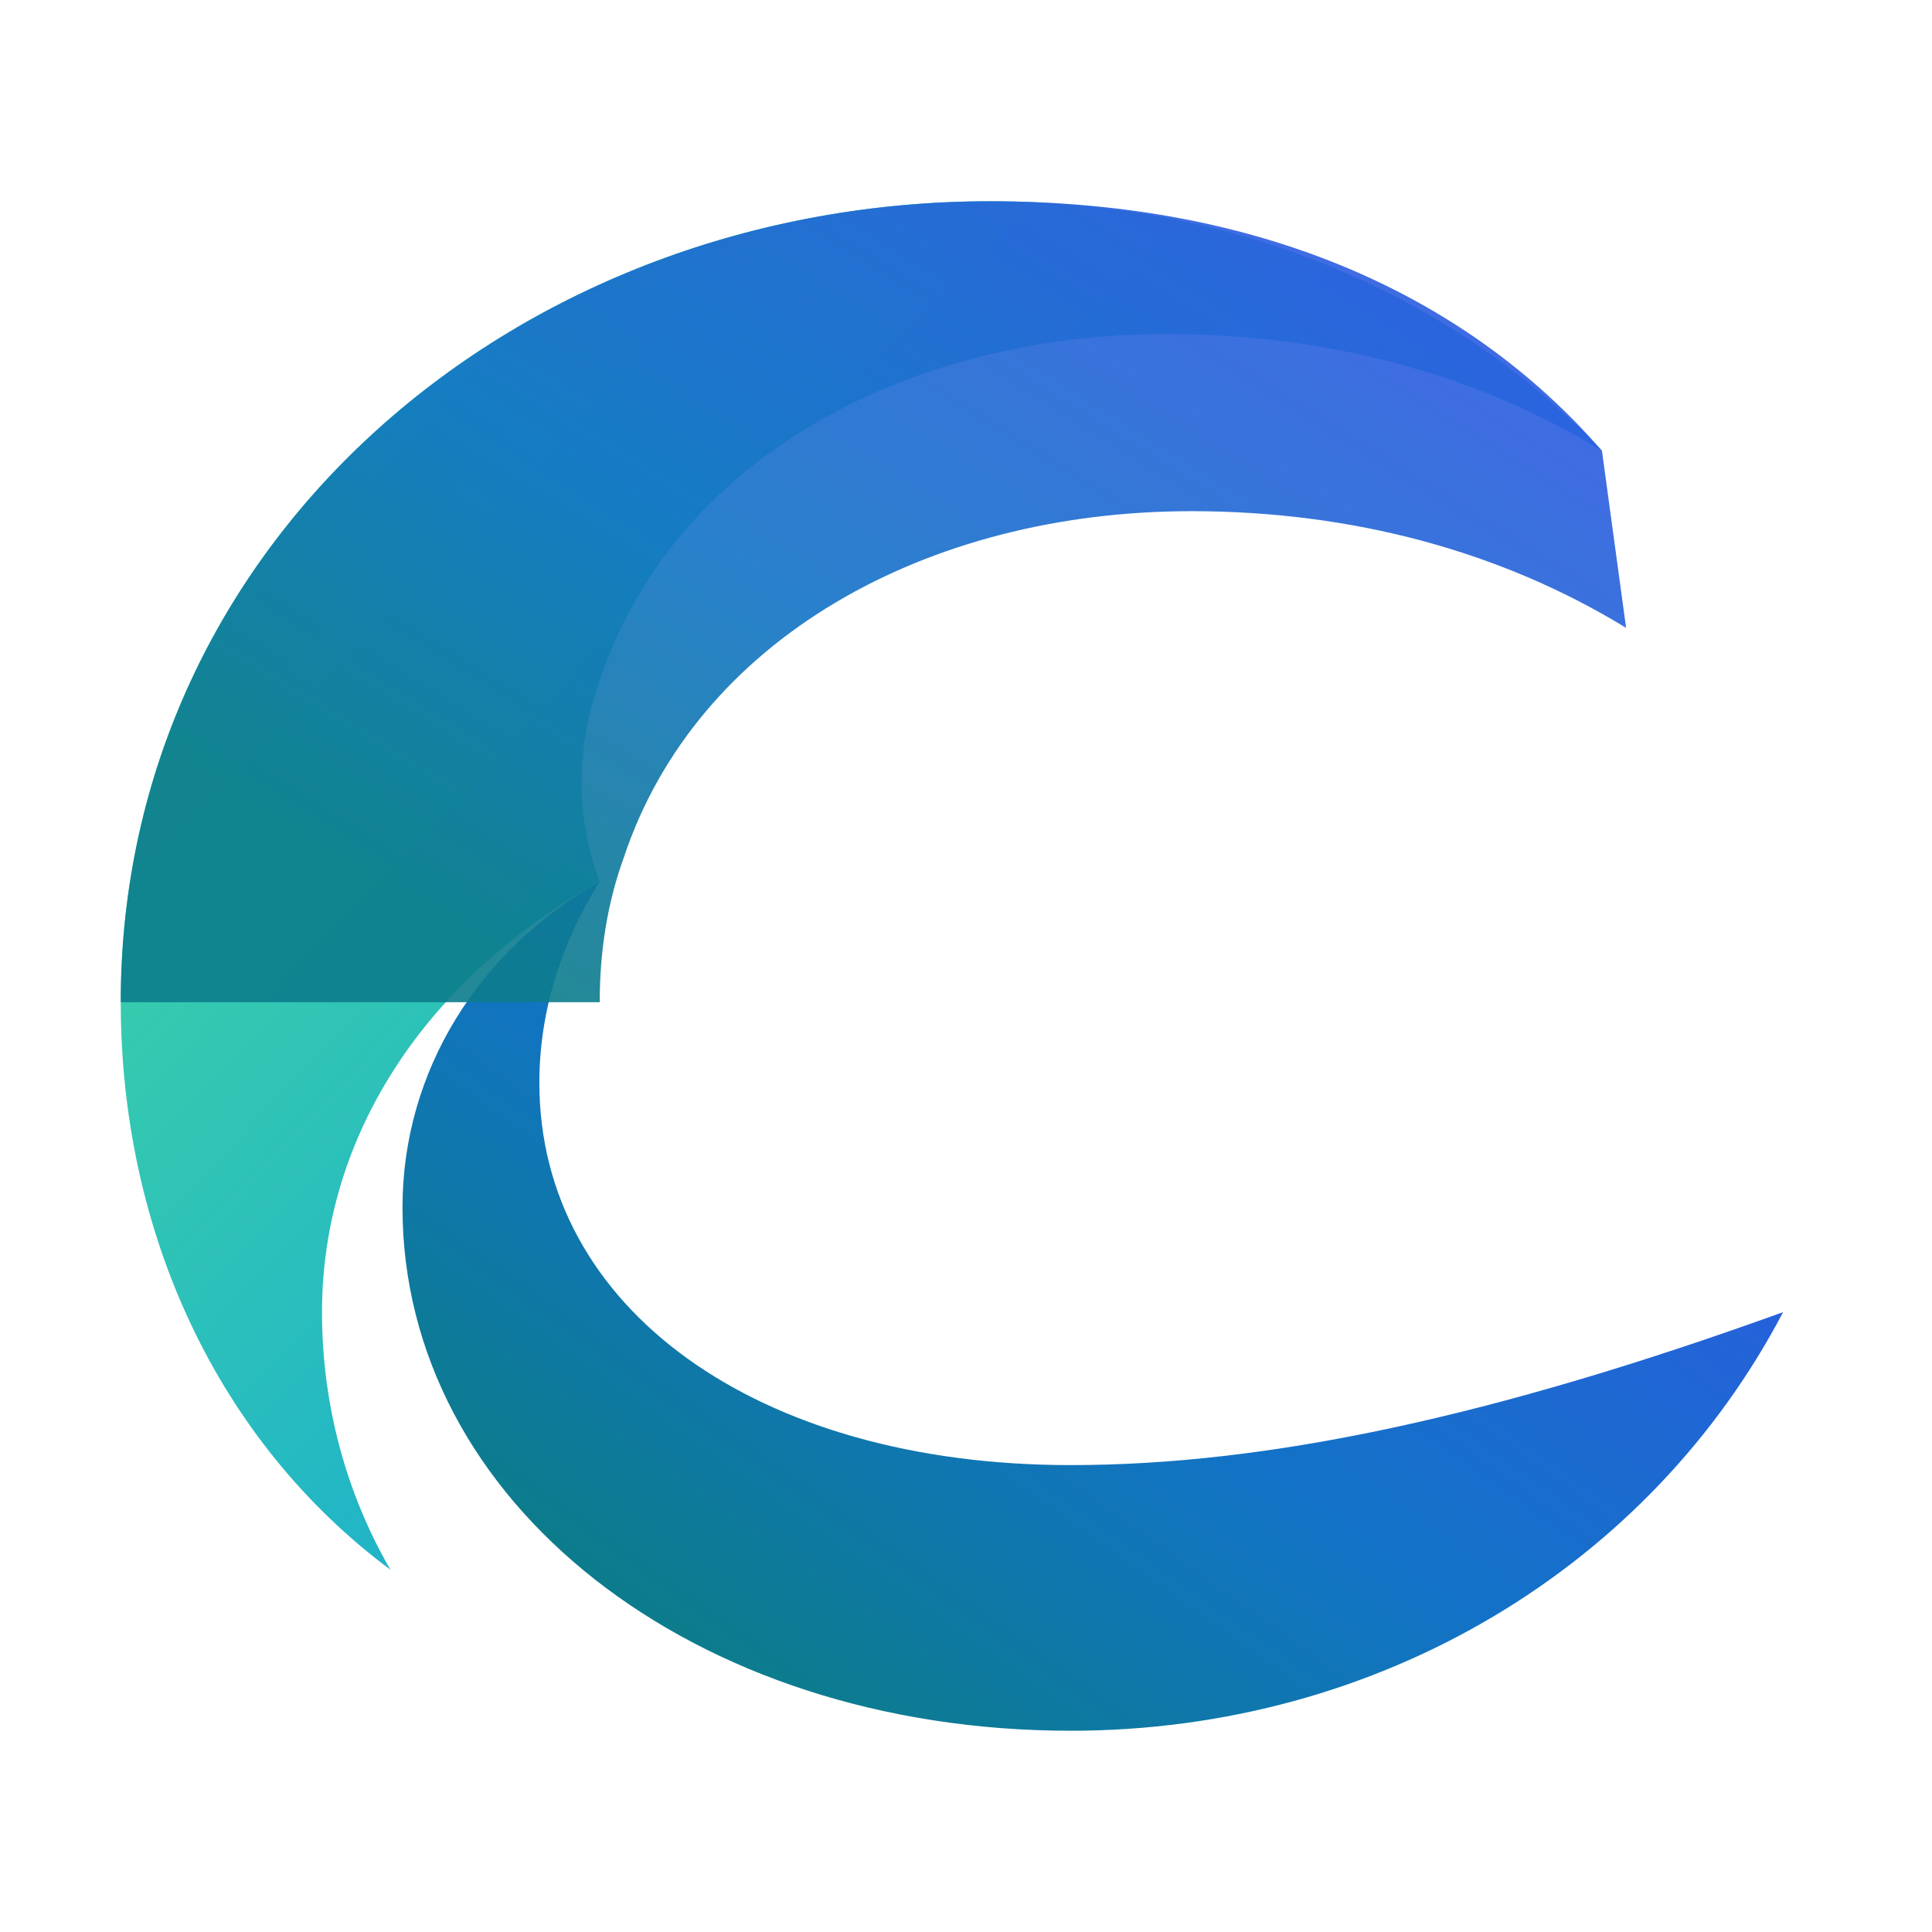
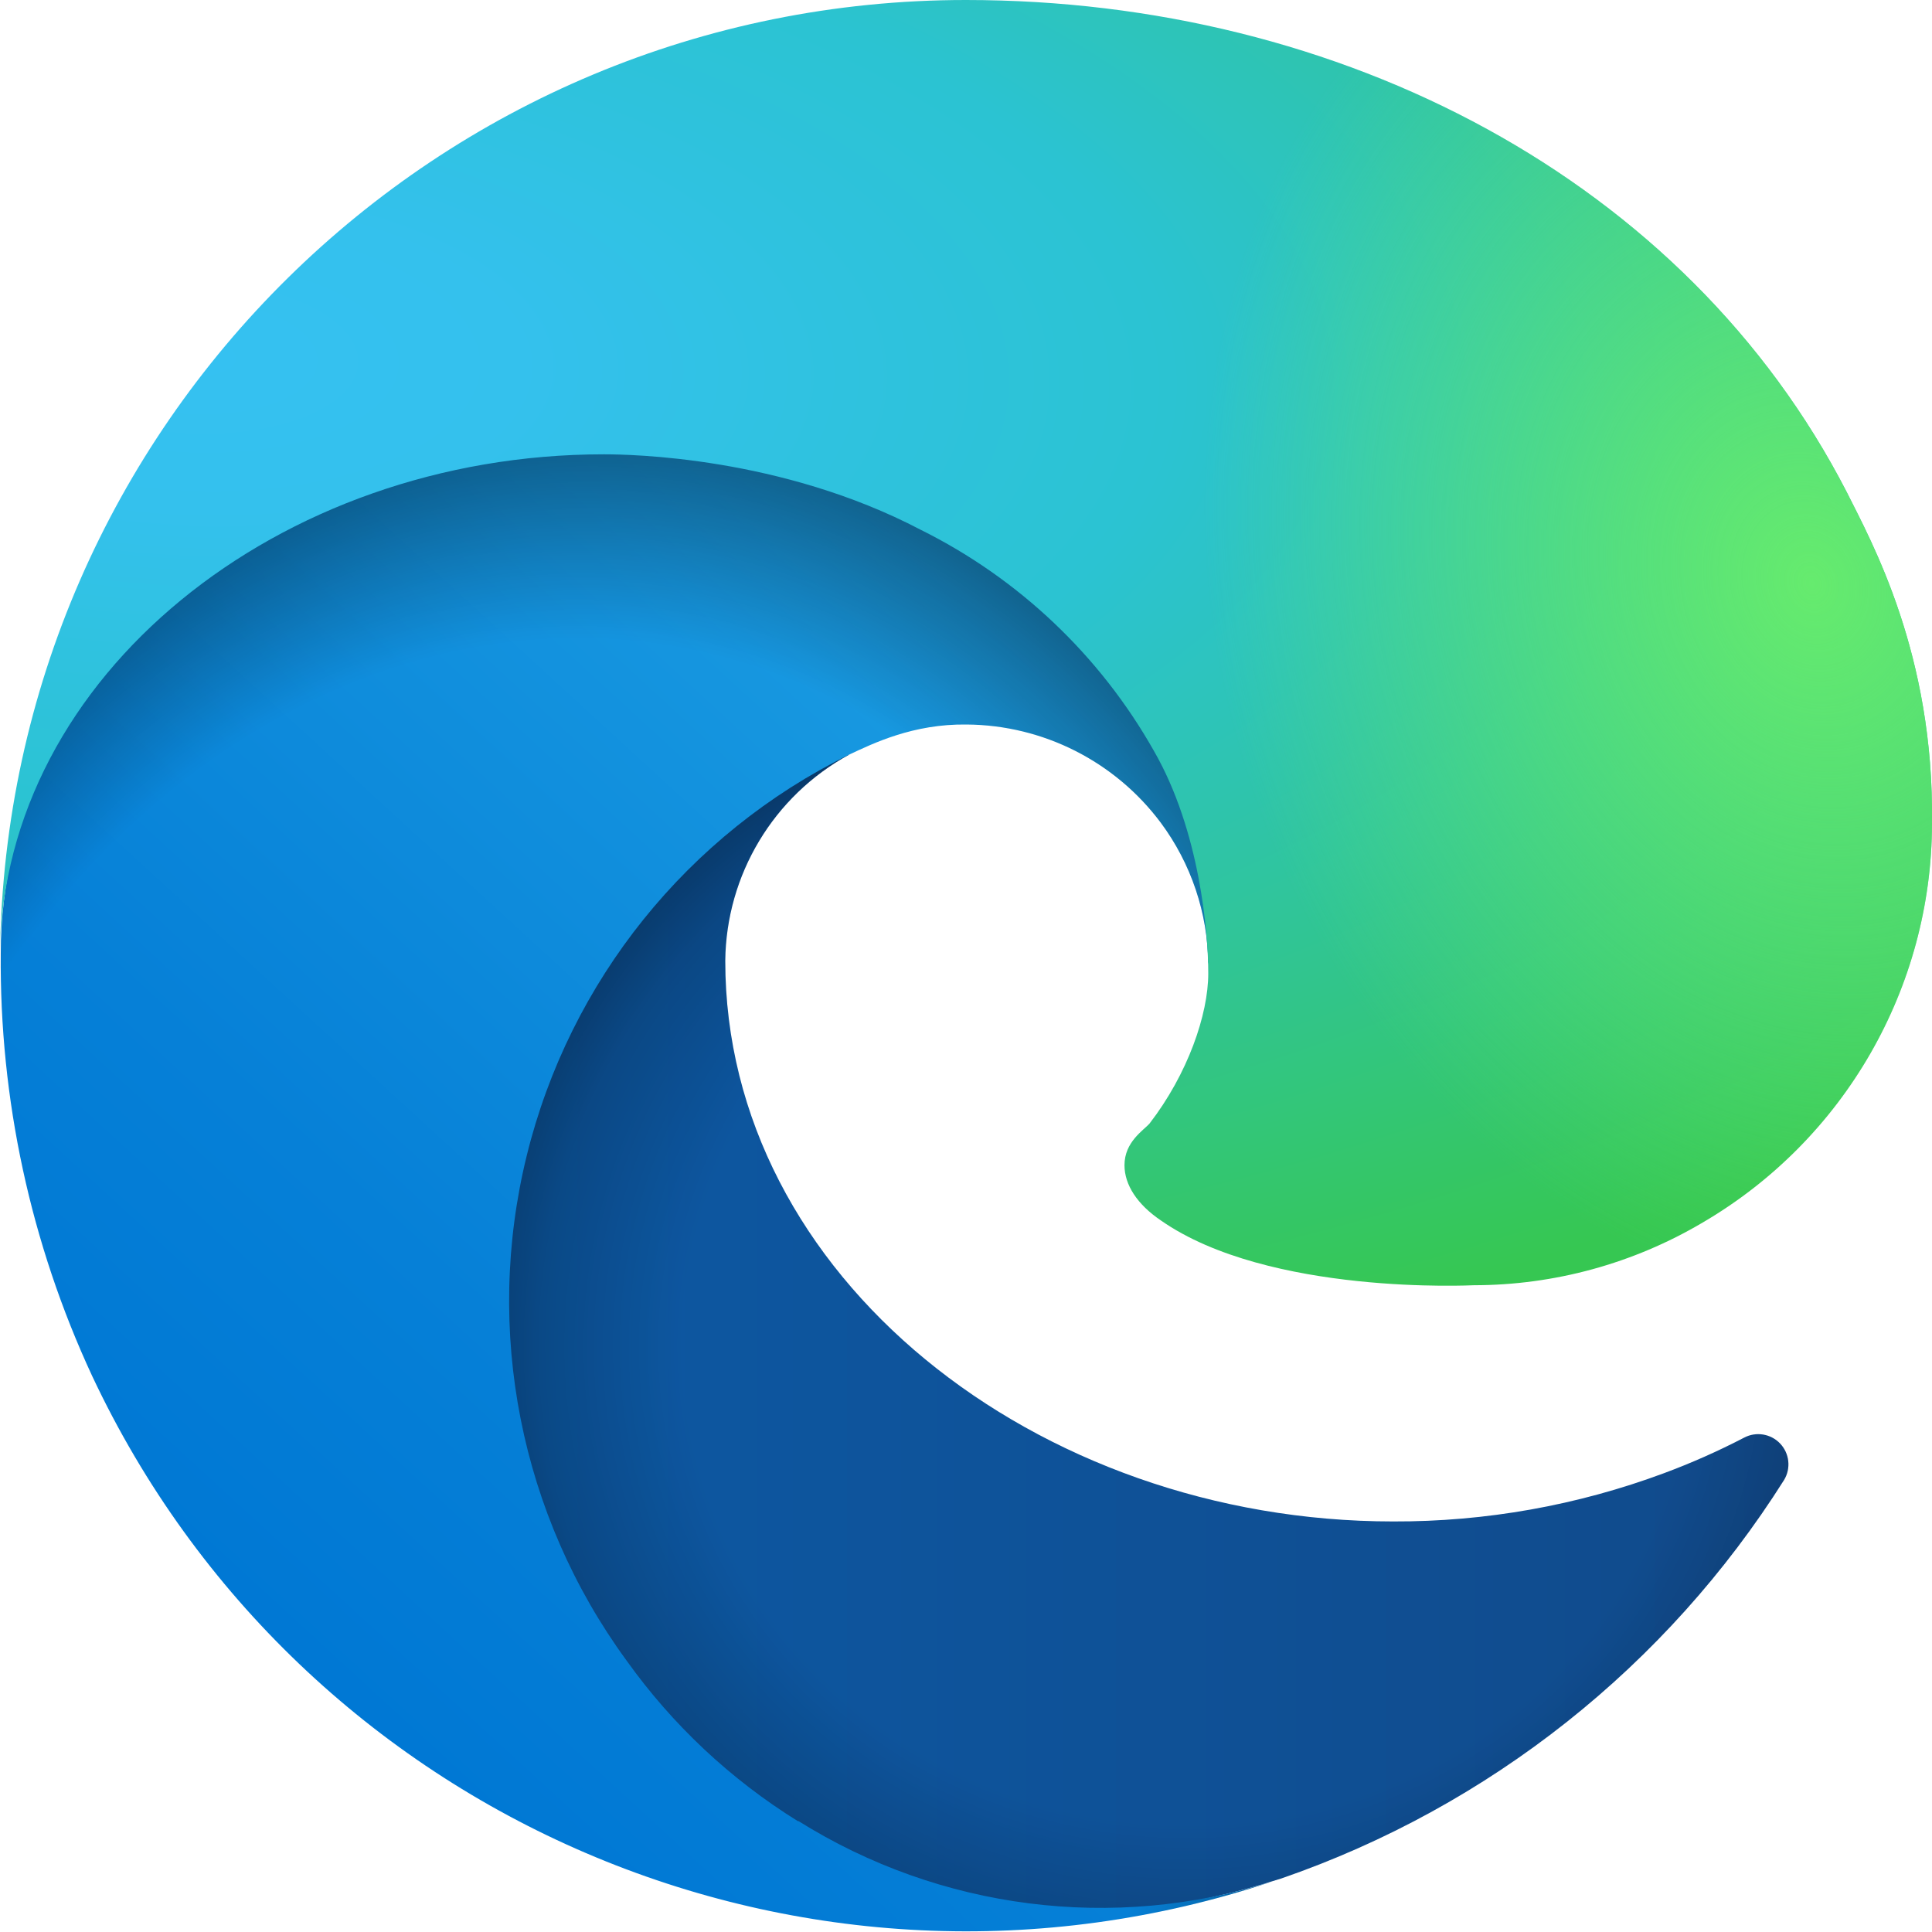
- <svg xmlns="http://www.w3.org/2000/svg" viewBox="0 0 48 48" role="img" aria-label="Microsoft Edge">
+ <svg xmlns="http://www.w3.org/2000/svg" viewBox="0 0 256 256">
  <defs>
-     <linearGradient id="edgeBody" x1="14%" y1="82%" x2="88%" y2="18%">
-       <stop offset="0%" stop-color="#0C7C8C" />
-       <stop offset="45%" stop-color="#1273C6" />
-       <stop offset="100%" stop-color="#2B5CE0" />
+     <radialGradient id="b" cx="161.8" cy="68.9" r="95.4" gradientTransform="matrix(1 0 0 -.95 0 248.8)" gradientUnits="userSpaceOnUse">
+       <stop offset=".7" stop-opacity="0" />
+       <stop offset=".9" stop-opacity=".5" />
+       <stop offset="1" />
+     </radialGradient>
+     <radialGradient id="d" cx="-340.3" cy="63" r="143.2" gradientTransform="matrix(.15 -.99 -.8 -.12 176.6 -125.4)" gradientUnits="userSpaceOnUse">
+       <stop offset=".8" stop-opacity="0" />
+       <stop offset=".9" stop-opacity=".5" />
+       <stop offset="1" />
+     </radialGradient>
+     <radialGradient id="e" cx="113.4" cy="570.2" r="202.4" gradientTransform="matrix(-.04 1 2.13 .08 -1179.5 -106.7)" gradientUnits="userSpaceOnUse">
+       <stop offset="0" stop-color="#35c1f1" />
+       <stop offset=".1" stop-color="#34c1ed" />
+       <stop offset=".2" stop-color="#2fc2df" />
+       <stop offset=".3" stop-color="#2bc3d2" />
+       <stop offset=".7" stop-color="#36c752" />
+     </radialGradient>
+     <radialGradient id="f" cx="376.5" cy="568" r="97.3" gradientTransform="matrix(.28 .96 .78 -.23 -303.8 -148.5)" gradientUnits="userSpaceOnUse">
+       <stop offset="0" stop-color="#66eb6e" />
+       <stop offset="1" stop-color="#66eb6e" stop-opacity="0" />
+     </radialGradient>
+     <linearGradient id="a" x1="63.3" y1="84" x2="241.7" y2="84" gradientTransform="matrix(1 0 0 -1 0 266)" gradientUnits="userSpaceOnUse">
+       <stop offset="0" stop-color="#0c59a4" />
+       <stop offset="1" stop-color="#114a8b" />
    </linearGradient>
-     <linearGradient id="edgeSwoosh" x1="8%" y1="18%" x2="92%" y2="92%">
-       <stop offset="0%" stop-color="#41D6A0" />
-       <stop offset="52%" stop-color="#22B6C6" />
-       <stop offset="100%" stop-color="#1D8FD1" />
+     <linearGradient id="c" x1="157.3" y1="161.4" x2="46" y2="40.1" gradientTransform="matrix(1 0 0 -1 0 266)" gradientUnits="userSpaceOnUse">
+       <stop offset="0" stop-color="#1b9de2" />
+       <stop offset=".2" stop-color="#1595df" />
+       <stop offset=".7" stop-color="#0680d7" />
+       <stop offset="1" stop-color="#0078d4" />
    </linearGradient>
  </defs>
-   <path fill="url(#edgeBody)" d="M44.3 32.6C41 38.9 34.3 43 26.6 43c-9.4 0-16.6-5.7-16.6-13 0-3.4 1.9-6.4 4.9-8.1            -1 1.6-1.5 3.3-1.5 5 0 5.6 5.4 9.5 13.2 9.5 4.9 0 10.5-1.2 17.7-3.8z" />
-   <path fill="url(#edgeSwoosh)" d="M14.9 21.9C10.6 24.3 8 28.2 8 32.6c0 2.3.6 4.5 1.7 6.4C5.4 35.8 3 30.6 3 24.9            3 13.4 12.9 5 24.6 5c6.1 0 11.5 2.3 15.2 6.2-3.1-1.9-6.8-2.9-10.8-2.9            -6.6 0-12.3 3.2-14.1 8.6-.6 1.7-.6 3.4 0 5z" />
-   <path fill="url(#edgeBody)" opacity=".9" d="M39.8 11.2C36.5 7.4 31.4 5 24.6 5 12.9 5 3 13.4 3 24.9h11.9c0-1.3.2-2.5.6-3.6            1.8-5.4 7.5-8.6 14.1-8.6 4 0 7.7 1 10.8 2.9z" />
+   <path d="M235.7 195.5a93.7 93.7 0 0 1-10.6 4.7 101.9 101.9 0 0 1-35.9 6.4c-47.3 0-88.5-32.5-88.5-74.3a31.5 31.5 0 0 1 16.4-27.3c-42.8 1.8-53.8 46.4-53.8 72.5 0 74 68.1 81.4 82.8 81.4 7.9 0 19.8-2.3 27-4.6l1.3-.4a128.3 128.3 0 0 0 66.6-52.8 4 4 0 0 0-5.3-5.6Z" transform="translate(-4.6 -5)" style="fill:url(#a)" />
+   <path d="M235.7 195.5a93.7 93.7 0 0 1-10.6 4.7 101.9 101.9 0 0 1-35.9 6.4c-47.3 0-88.5-32.5-88.5-74.3a31.5 31.5 0 0 1 16.4-27.3c-42.8 1.8-53.8 46.4-53.8 72.5 0 74 68.1 81.4 82.8 81.4 7.9 0 19.8-2.3 27-4.6l1.3-.4a128.3 128.3 0 0 0 66.6-52.8 4 4 0 0 0-5.3-5.6Z" transform="translate(-4.6 -5)" style="isolation:isolate;opacity:.35;fill:url(#b)" />
+   <path d="M110.3 246.3A79.2 79.2 0 0 1 87.6 225a80.7 80.7 0 0 1 29.5-120c3.2-1.5 8.5-4.1 15.6-4a32.4 32.4 0 0 1 25.7 13 31.9 31.9 0 0 1 6.3 18.7c0-.2 24.5-79.6-80-79.6-43.9 0-80 41.6-80 78.2a130.2 130.2 0 0 0 12.1 56 128 128 0 0 0 156.4 67 75.5 75.5 0 0 1-62.8-8Z" transform="translate(-4.6 -5)" style="fill:url(#c)" />
+   <path d="M110.3 246.3A79.2 79.2 0 0 1 87.6 225a80.7 80.7 0 0 1 29.5-120c3.2-1.5 8.5-4.1 15.6-4a32.4 32.4 0 0 1 25.7 13 31.9 31.9 0 0 1 6.3 18.7c0-.2 24.5-79.6-80-79.6-43.9 0-80 41.6-80 78.2a130.2 130.2 0 0 0 12.1 56 128 128 0 0 0 156.4 67 75.5 75.5 0 0 1-62.8-8Z" transform="translate(-4.6 -5)" style="opacity:.41;fill:url(#d);isolation:isolate" />
+   <path d="M157 153.8c-.9 1-3.4 2.5-3.4 5.6 0 2.6 1.7 5.2 4.8 7.3 14.3 10 41.4 8.6 41.5 8.6a59.6 59.6 0 0 0 30.3-8.3 61.4 61.4 0 0 0 30.4-52.9c.3-22.4-8-37.3-11.3-43.9C228 28.8 182.3 5 132.6 5a128 128 0 0 0-128 126.2c.5-36.5 36.8-66 80-66 3.5 0 23.5.3 42 10a72.6 72.6 0 0 1 30.9 29.3c6.1 10.6 7.2 24.1 7.2 29.5s-2.7 13.3-7.8 19.9Z" transform="translate(-4.6 -5)" style="fill:url(#e)" />
+   <path d="M157 153.8c-.9 1-3.4 2.5-3.4 5.6 0 2.6 1.7 5.2 4.8 7.3 14.3 10 41.4 8.6 41.5 8.6a59.6 59.6 0 0 0 30.3-8.3 61.4 61.4 0 0 0 30.4-52.9c.3-22.4-8-37.3-11.3-43.9C228 28.8 182.3 5 132.6 5a128 128 0 0 0-128 126.2c.5-36.5 36.8-66 80-66 3.5 0 23.5.3 42 10a72.6 72.6 0 0 1 30.9 29.3c6.1 10.6 7.2 24.1 7.2 29.5s-2.7 13.3-7.8 19.9Z" transform="translate(-4.6 -5)" style="fill:url(#f)" />
</svg>
